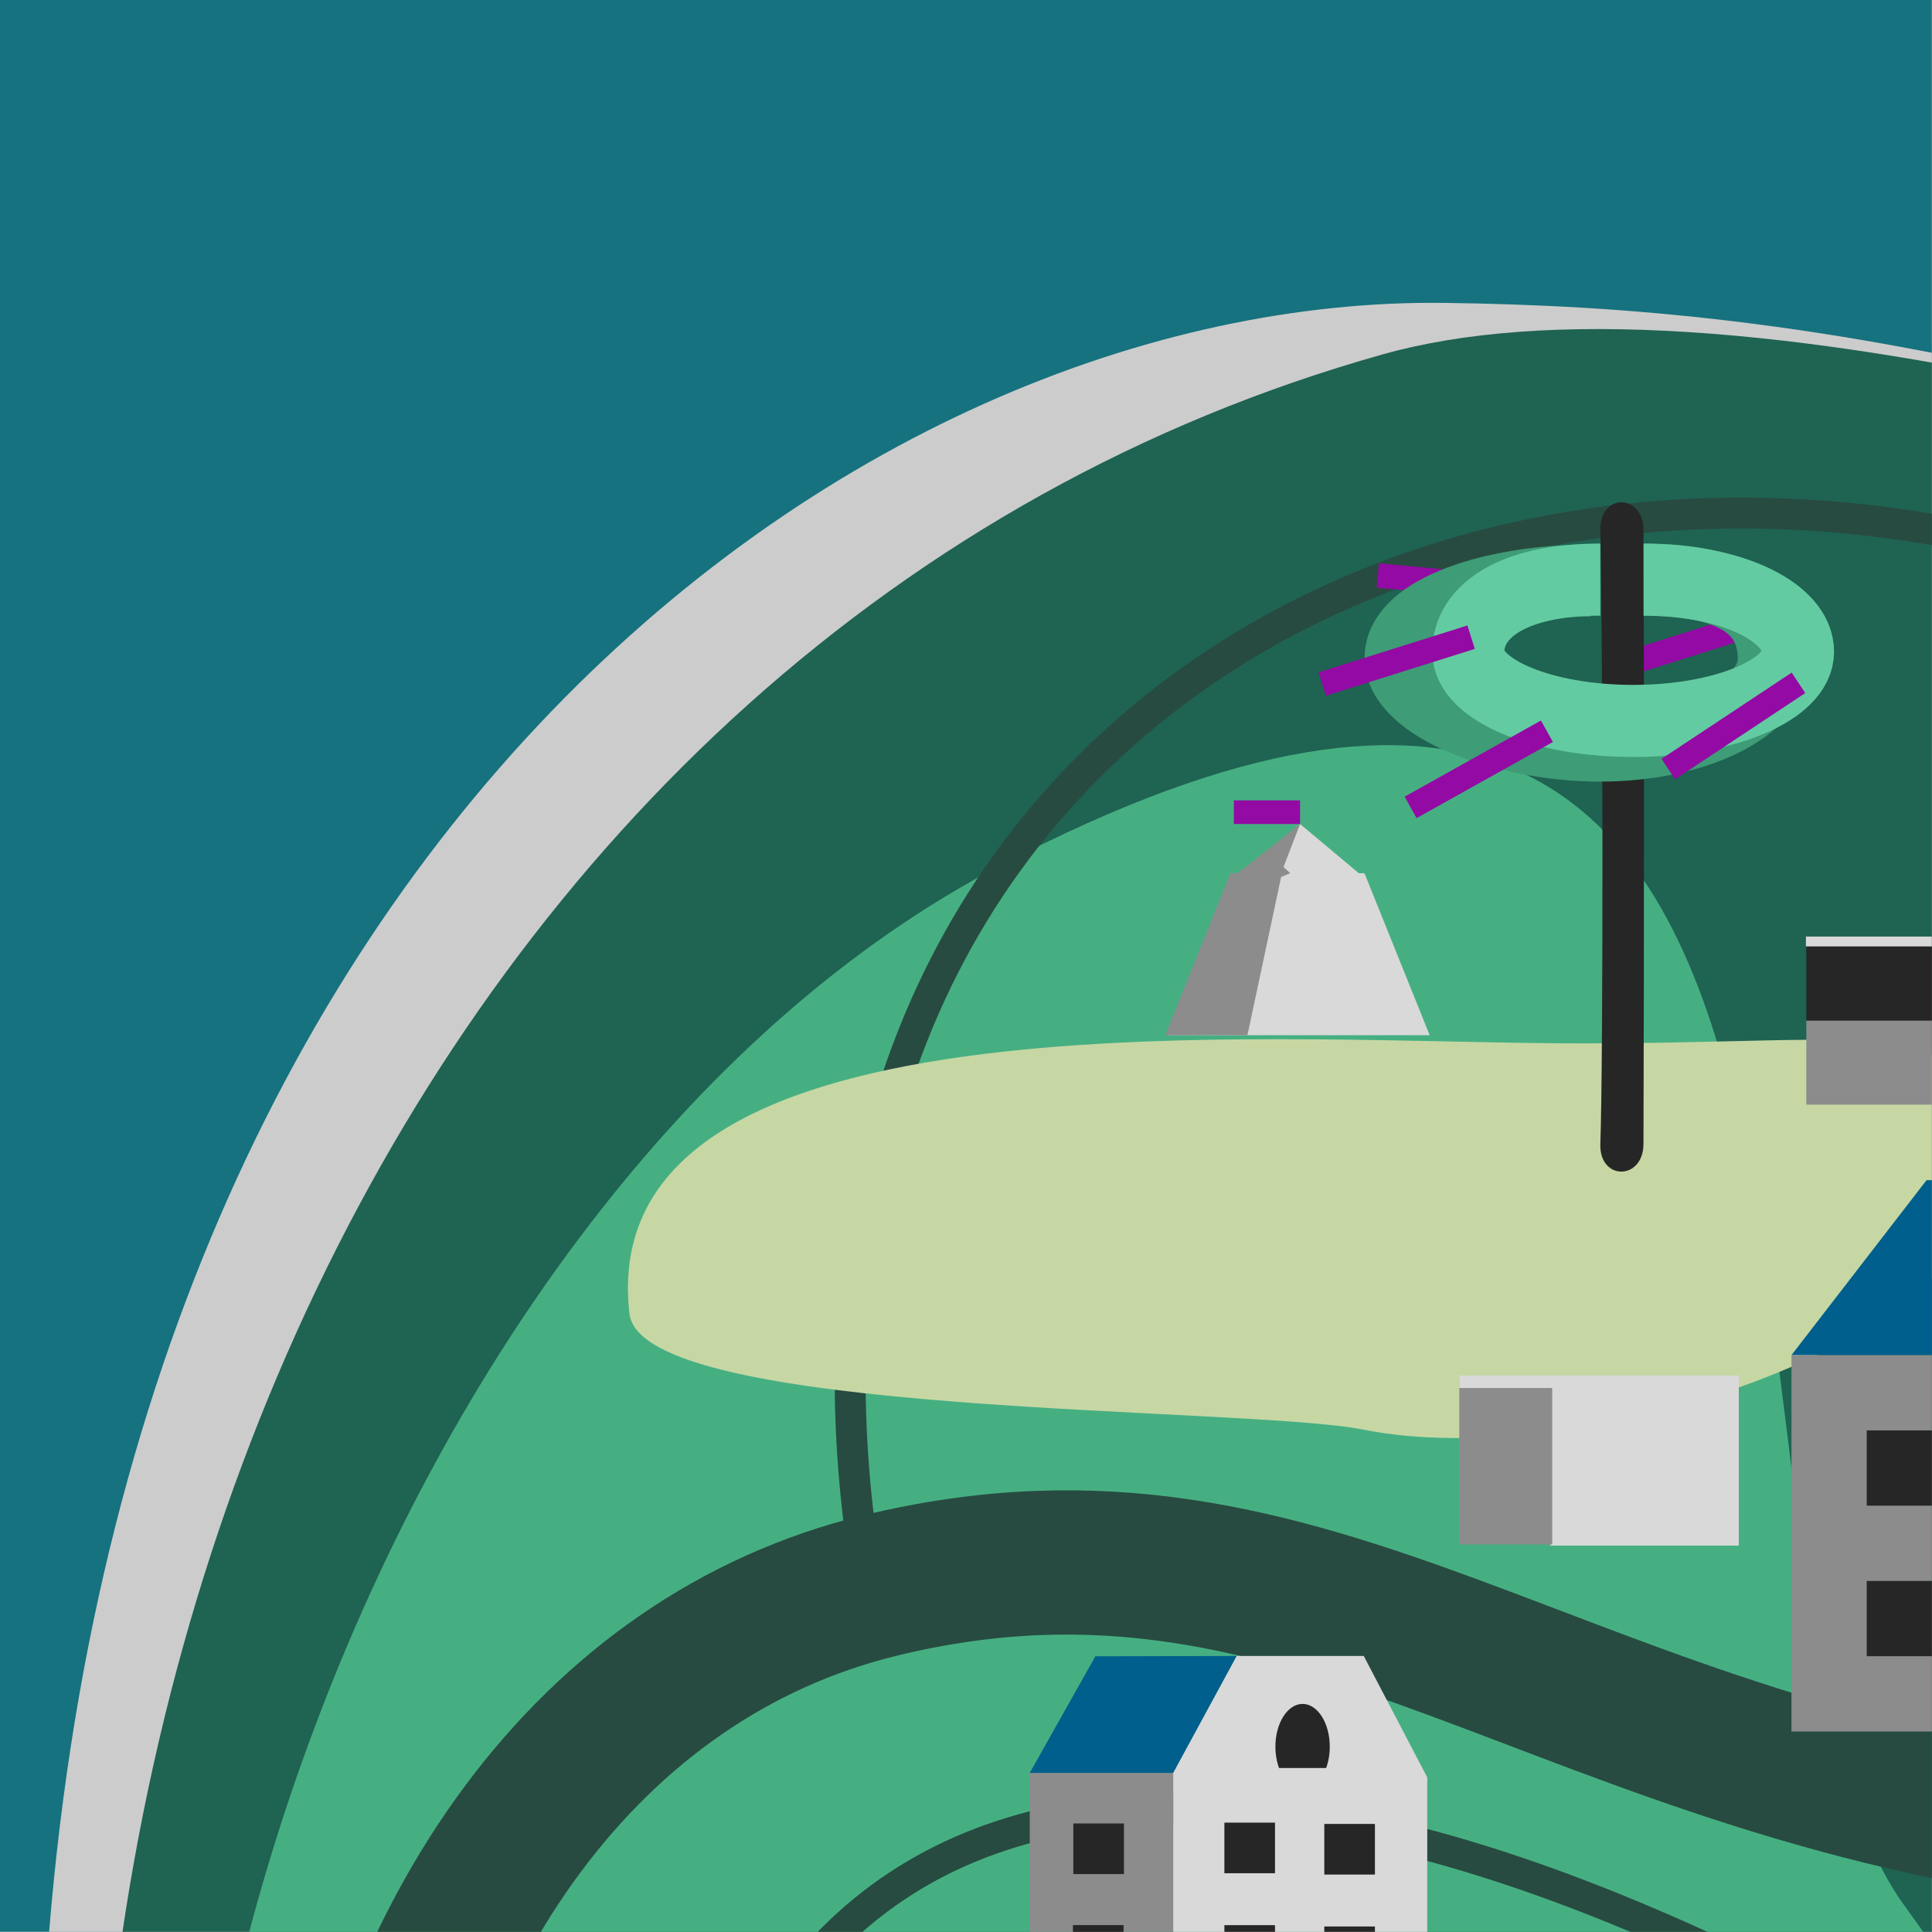
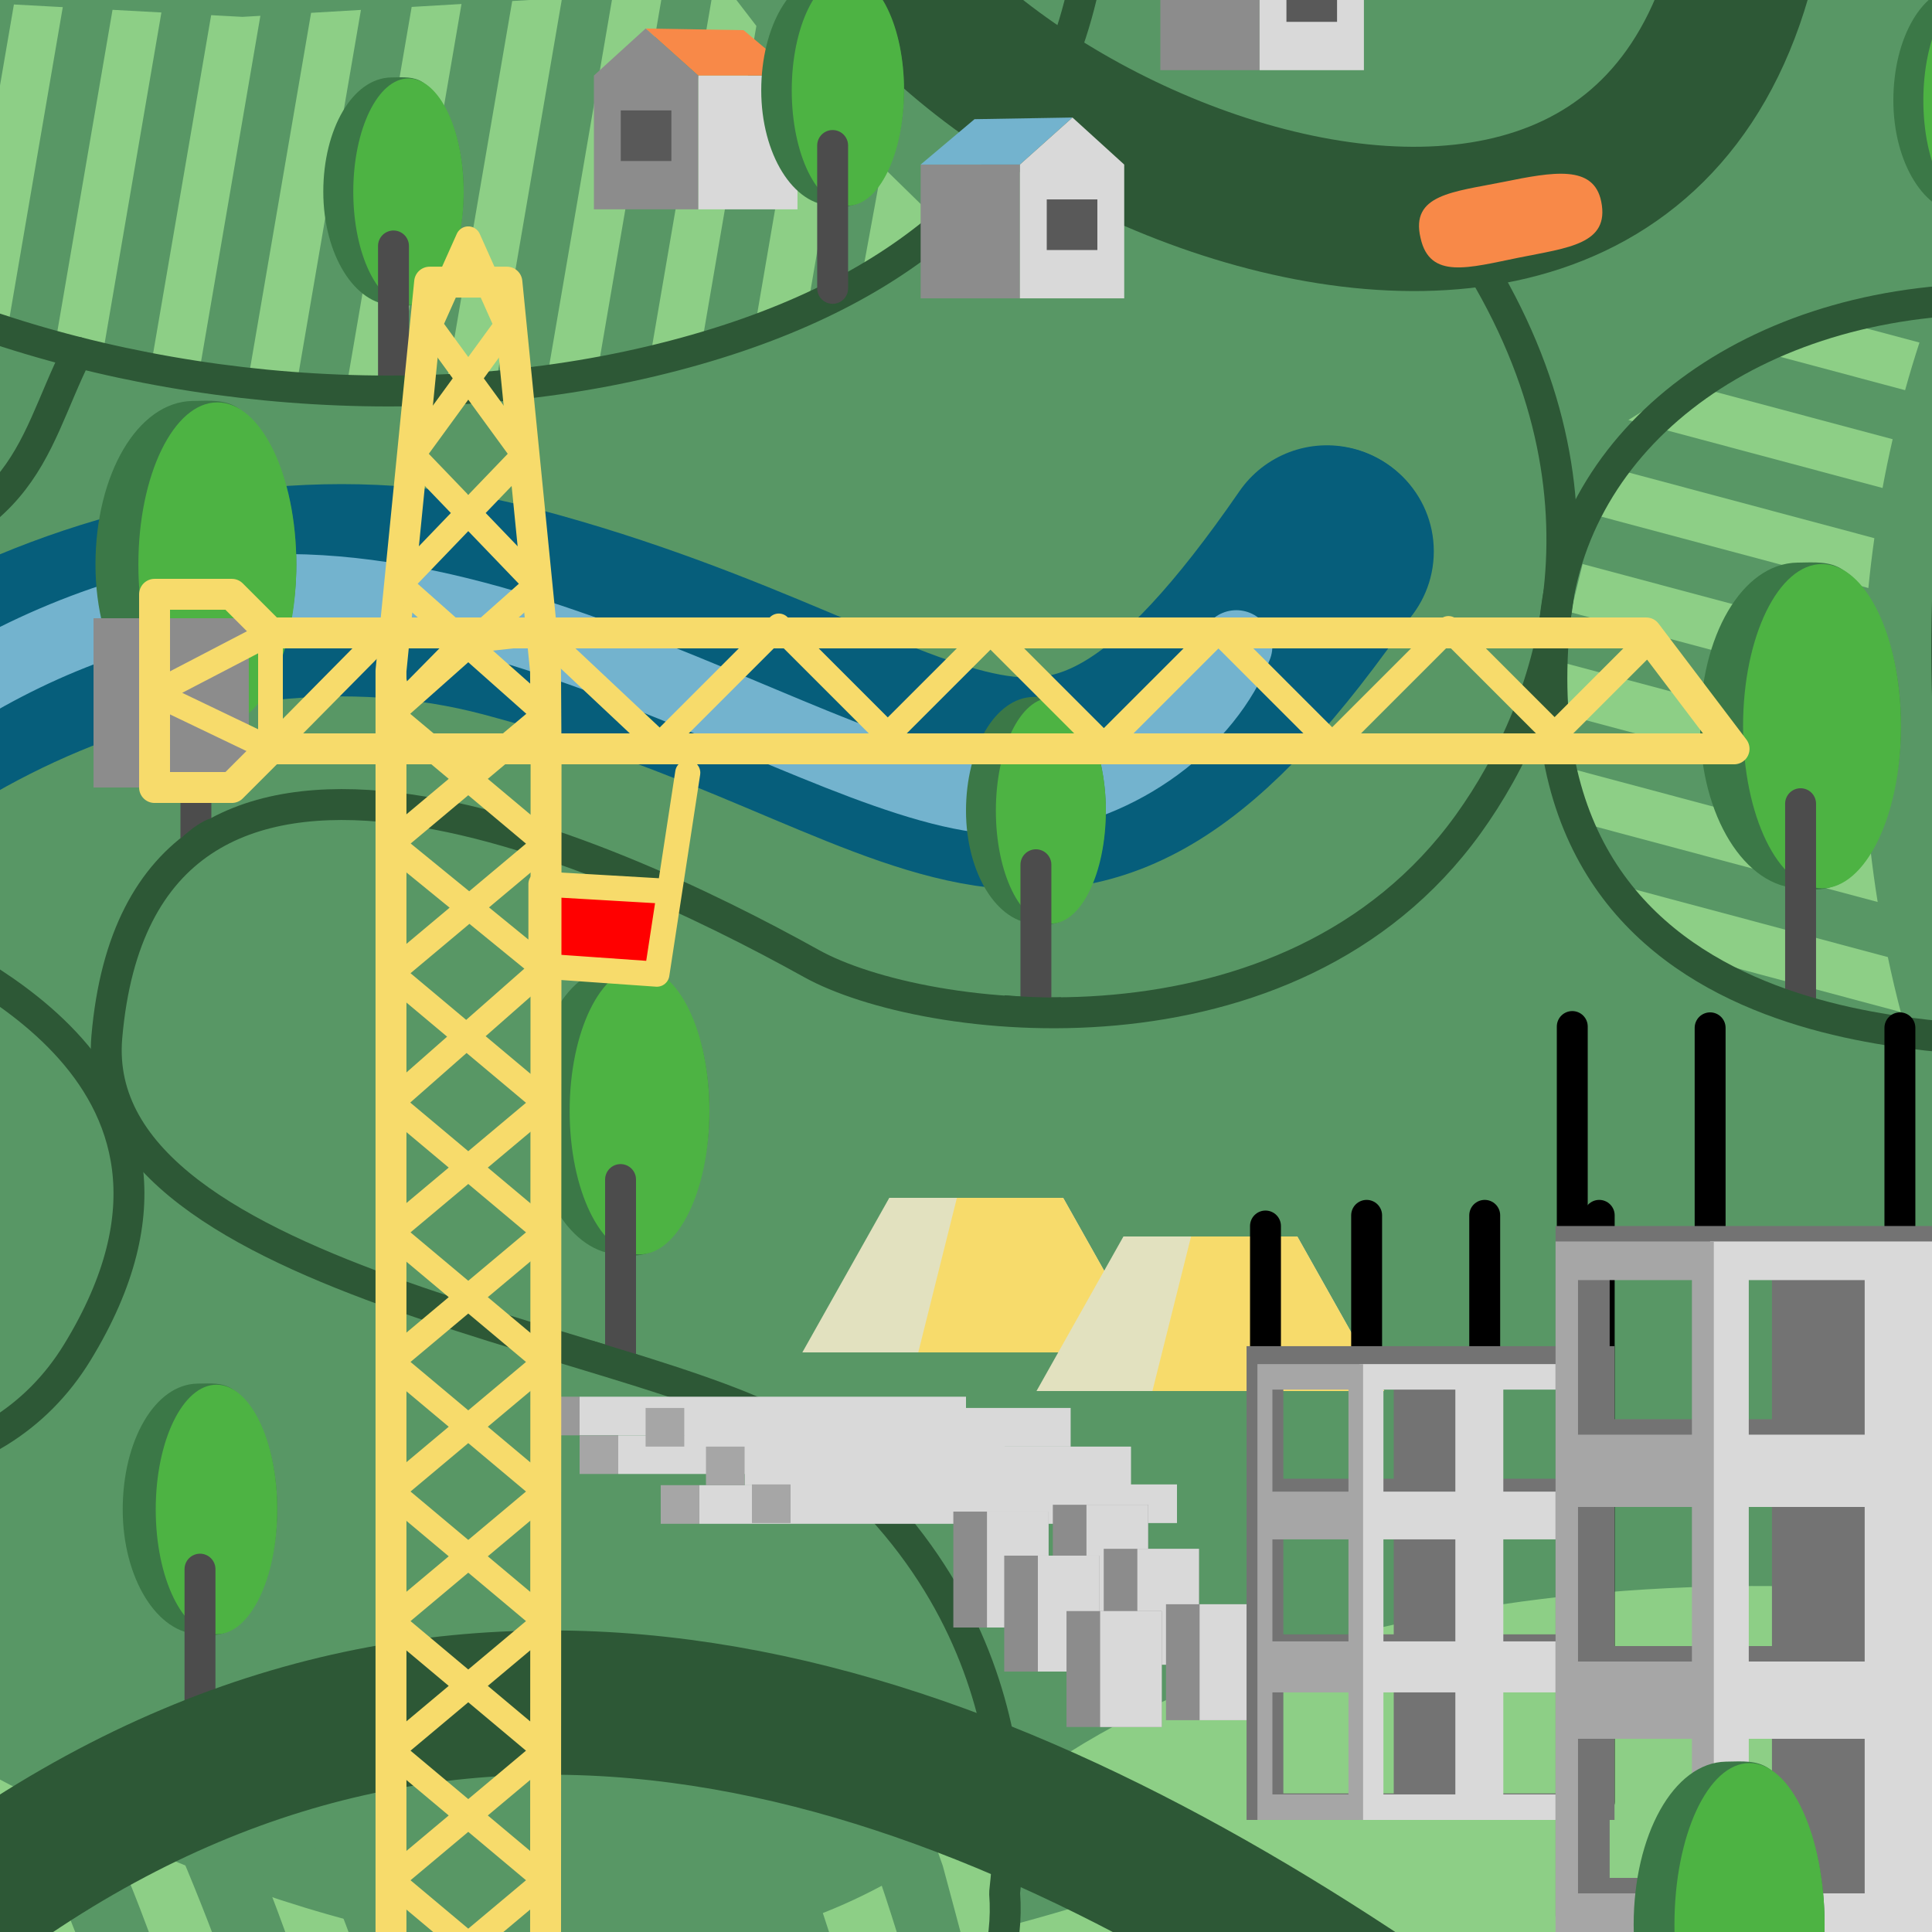
- <svg xmlns="http://www.w3.org/2000/svg" width="100%" height="100%" viewBox="0 0 250 250" version="1.1" xml:space="preserve" style="fill-rule:evenodd;clip-rule:evenodd;stroke-linejoin:round;stroke-miterlimit:1.5;">
-   <rect id="Artboard" x="0" y="0" width="249.983" height="249.978" style="fill:none;" />
-   <clipPath id="_clip1">
-     <rect x="0" y="0" width="249.983" height="249.978" />
-   </clipPath>
-   <g clip-path="url(#_clip1)">
-     <g id="background">
-       <rect x="0" y="0" width="1000" height="1000" style="fill:#16727e;" />
-     </g>
-     <path id="OSTROV" d="M153.69,607.991c-28.375,-53.948 -155.929,-97.021 -148.367,-339.529c4.955,-158.905 105.987,-230.291 181.634,-229.267c45.668,0.619 101.881,7.618 243.003,67.338c99.102,41.937 145.27,52.647 173.947,41.788c70.336,-26.635 78.963,-37.651 117.671,-57.459c35.806,-18.323 72.949,-47.016 100.379,-57.999c82.329,-32.963 224.327,2.481 138.043,160.092c-21.664,39.572 -2.911,119.719 -26.856,288.402c-26.985,190.104 -78.462,135.435 -88.144,180c-6.991,32.18 55.472,144.554 15,220c-52.923,98.656 -196.582,64.399 -243.043,61.506c-69.92,-4.353 -180.86,82.023 -280,50c-213.25,-68.879 -120.598,-265.721 -183.267,-384.872Z" style="fill:#ccc;" />
-     <path id="OSTROV1" d="M178.951,566.685c-48.024,-26.407 -127.757,-54.809 -158.951,-198.614c-30.788,-141.934 33.54,-286.996 158.951,-322.224c41.39,-11.626 127.388,7.489 260.407,62.119c93.411,38.363 136.929,48.16 163.959,38.226c66.296,-24.365 189.473,-97.538 256.767,-103.2c50.286,-4.23 127.727,20.318 95,118.61c-3.151,9.465 -14.638,41.602 -15,56.686c-1.979,82.557 -15.392,249.522 -27.497,314.189c-22.195,118.58 -117.574,69.601 -89.671,148.88c22.785,64.739 54.689,159.058 2.084,210c-83.151,80.524 -181.97,20.892 -207.216,19.367c-65.905,-3.982 -194.503,78.457 -288.037,49.425c-93.534,-29.032 -110.025,-177.146 -107.395,-226.223c2.631,-49.077 -4.685,-145.953 -43.401,-167.241Z" style="fill:#1f6352;" />
-     <path d="M246.27,246.357c-29.98,-41.95 7.899,-199.475 -116.813,-134.367c-77.933,40.687 -123.412,167.934 -99.457,249.367c68.945,234.369 191.807,143.626 195,250c5.38,179.218 2.022,301.109 120,329.559c50.361,12.144 145.249,4.752 181.615,-59.559c19.337,-34.196 99.184,-117.791 173.385,-40c22.48,23.568 59.424,27.035 85,5c66.971,-57.698 -32.426,-108.17 -35,-179.869c-2.734,-76.182 84.568,-62.412 105,-110.131c42.076,-98.265 -164.682,-132.728 -235,-71.869c-91.834,79.48 -288.586,-118.99 -373.73,-238.131Z" style="fill:#46af82;" />
-     <path d="M90.283,365c-19.159,-109.728 26.393,-155.295 118.205,-118.205c67.163,27.132 91.402,66.592 94.889,73.205c16.668,31.601 60.338,37.647 70.205,21.706" style="fill:none;stroke:#274b41;stroke-width:4px;" />
-     <path d="M112.435,205.533c-19.159,-109.728 78.671,-164.704 170.484,-127.614c37.108,14.991 123.453,24.583 178.258,62.392c45.453,31.356 92.262,31.62 93.823,34.579" style="fill:none;stroke:#274b41;stroke-width:4px;" />
-     <g id="cesty-velke">
-       <path d="M403.011,212.619c-6,8.999 -21.222,35.867 -127.605,24.934c-73.676,-7.572 -104.488,-46.336 -161.633,-32.36c-74.666,18.26 -101.994,141.37 -18.773,251.164c30.287,39.958 144.553,117.69 201.24,120" style="fill:none;stroke:#274b41;stroke-width:18.67px;stroke-linecap:round;" />
-     </g>
-     <g id="namesti">
-       <path id="namesti1" d="M256.452,152.46c0.311,-23.052 -10.996,-17.13 -55,-17.46c-40.099,-0.301 -124.804,-6.732 -120,35c1.55,13.462 79.727,11.924 95,15c27.428,5.524 79.707,-10.827 80,-32.54Z" style="fill:#c6d7a4;" />
+ <svg xmlns="http://www.w3.org/2000/svg" width="250px" height="250px" version="1.1" xml:space="preserve" style="fill-rule:evenodd;clip-rule:evenodd;stroke-linecap:round;stroke-linejoin:round;stroke-miterlimit:1.5;">
+   <rect id="Artboard" x="-500" y="-250" width="999.991" height="1000" style="fill:none;" />
+   <g id="background">
+     </g>
+   <path id="OSTROV" d="M-346.31,357.991C-374.685,304.043 -502.239,260.97 -494.677,18.462C-489.722,-140.443 -388.69,-211.829 -313.043,-210.805C-267.375,-210.186 -211.162,-203.187 -70.04,-143.467C29.062,-101.53 75.23,-90.82 103.907,-101.679C174.243,-128.314 182.87,-139.33 221.578,-159.138C257.384,-177.461 294.527,-206.154 321.957,-217.137C404.286,-250.1 546.284,-214.656 460,-57.045C438.336,-17.473 457.089,62.674 433.144,231.357C406.159,421.461 354.682,366.792 345,411.357C338.009,443.537 400.472,555.911 360,631.357C307.077,730.013 163.418,695.756 116.957,692.863C47.037,688.51 -63.903,774.886 -163.043,742.863C-376.293,673.984 -283.641,477.142 -346.31,357.991Z" style="fill:#e2e1bf;" />
+   <path id="OSTROV1" d="M-321.049,316.685C-369.073,290.278 -448.806,261.876 -480,118.071C-510.788,-23.863 -446.46,-168.925 -321.049,-204.153C-279.659,-215.779 -193.661,-196.664 -60.642,-142.034C32.769,-103.671 76.287,-93.874 103.317,-103.808C169.613,-128.173 292.79,-201.346 360.084,-207.008C410.37,-211.238 487.811,-186.69 455.084,-88.398C451.933,-78.933 440.446,-46.796 440.084,-31.712C438.105,50.845 424.692,217.81 412.587,282.477C390.392,401.057 295.013,352.078 322.916,431.357C345.701,496.096 377.605,590.415 325,641.357C241.849,721.881 143.03,662.249 117.784,660.724C51.879,656.742 -76.719,739.181 -170.253,710.149C-263.787,681.117 -280.278,533.003 -277.648,483.926C-275.017,434.849 -282.333,337.973 -321.049,316.685Z" style="fill:#589765;" />
+   <path d="M-246.095,-3.472C-276.075,-45.422 -238.196,-202.947 -362.908,-137.839C-440.841,-97.152 -492.123,37.801 -468.168,119.234C-399.223,353.603 -270.558,255.153 -267.365,361.528C-261.985,540.746 -265.343,662.637 -147.365,691.087C-97.004,703.231 -5.758,692.058 30.608,627.748C49.945,593.552 128.434,521.669 202.635,599.46C225.115,623.028 261.478,632.035 287.055,610C315.287,585.677 309.653,545.206 294.345,525C271.902,495.375 248.234,460.258 257.635,416.659C278.818,318.426 337.367,354.15 358.066,308.83C402.476,211.597 197.953,173.8 127.635,234.659C35.801,314.139 -160.951,115.669 -246.095,-3.472Z" style="fill:#8dcf86;" />
+   <g id="pole">
+     <path d="M51.227,50L44.843,50L53.269,0.896L59.717,0.517L51.227,50ZM64.108,50L57.724,50L66.281,0.131L72.73,-0.248L64.108,50ZM38.409,49.634L32.087,49.271L40.256,1.661L46.705,1.282L38.409,49.634ZM77.299,48.192L70.714,49.362L79.293,-0.634L85.742,-1.013L77.299,48.192ZM31.368,2.183L33.693,2.047L25.682,48.731L19.509,47.508L27.323,1.964L31.368,2.183ZM97.873,3.357L90.652,45.439L89.473,46.028L84.001,47.001L92.305,-1.399L94.206,-1.414L97.873,3.357ZM7.07,44.93L14.561,1.272L20.886,1.615L13.225,46.263L8.047,45.237L7.07,44.93ZM8.124,0.923L0.905,42.996L-5.153,41.095L1.799,0.581L8.124,0.923ZM103.256,9.848L106.318,12.368L108.573,16.065L104.723,38.507L98.095,41.776L97.758,41.893L103.256,9.848ZM-4.639,0.232L-11.291,39.003L-17.282,36.715L-10.963,-0.111L-4.639,0.232ZM111.134,37.872L114.137,21.509L119.603,26.857L118.521,32.025L111.134,37.872ZM-17.401,-0.46L-23.288,33.849L-29.045,30.199L-23.726,-0.803L-17.401,-0.46ZM-40.161,19.91L-36.488,-1.495L-30.163,-1.152L-34.905,26.484L-40.161,19.91ZM-48.935,-3.924L-42.74,-2.925L-45.51,13.218L-50,2.183L-49.297,-1.911L-48.935,-3.924Z" style="fill:#8dcf86;" />
+     <path d="M244.286,123.847C244.789,126.245 245.347,128.613 245.959,130.953L218.227,123.542L210.702,116.932L209.461,114.54L244.286,123.847ZM242.021,109.807C242.287,112.134 242.603,114.439 242.969,116.718L205.376,106.672L203.525,99.519L242.021,109.807ZM241.059,96.114C241.12,98.376 241.229,100.622 241.384,102.859L201.642,92.238L202.364,85.773L241.059,96.114ZM241.254,82.73C241.13,84.914 241.052,87.113 241.018,89.326L203.259,79.235L204.791,72.985L241.254,82.73ZM242.541,69.639C242.24,71.769 241.982,73.92 241.768,76.091L206.349,66.625L207.634,61.384L207.984,60.403L242.541,69.639ZM244.91,56.836C244.431,58.915 243.994,61.018 243.6,63.145L210.705,54.354L218.227,49.705L244.91,56.836ZM248.378,44.327C247.717,46.353 247.097,48.407 246.519,50.489L226.516,45.143L231.078,42.633L237.281,41.362L248.378,44.327Z" style="fill:#8dcf86;" />
+     <path d="M57.483,292.924L65.209,293.63C64.924,291.907 64.713,290.6 64.652,290.16C63.527,282.004 59.104,256.537 44.774,226.161L37.229,230.927C50.389,259.86 55.921,284.986 56.986,290.202C57.015,290.346 57.205,291.388 57.483,292.924ZM74.693,292.314L81.809,290.46C81.768,290.069 81.673,289.225 81.5,287.972C80.394,279.957 76.104,255.229 62.362,225.555L52.759,225.886C66.869,256.006 72.734,282.627 73.834,288.013C73.947,288.57 74.529,291.487 74.693,292.314ZM39.914,291.319L47.76,292.036C46.655,284.181 42.723,261.98 30.909,234.919L23.29,239.731C33.689,264.207 38.546,284.896 39.914,291.319ZM20.943,284.563L30.009,288.627C28.311,279.195 24.557,262.812 16.685,243.348L8.81,247.66C14.821,262.671 18.694,275.849 20.943,284.563ZM91.124,288.035L95,287.025L98.249,285.085C97.028,276.607 92.777,253.334 80.118,225.35L78.458,225L70.343,225.28C83.921,254.743 89.601,280.533 90.681,285.825C90.742,286.12 90.933,287.077 91.124,288.035ZM-1.175,272.148L5.503,277.642L10.906,280.064C9.058,272.288 6.301,262.578 2.231,251.69L-5.888,257.642C-4.454,262.033 -2.799,267.117 -1.175,272.148ZM106.741,280.015L113.888,275.748C111.943,265.586 107.876,248.936 99.721,229.486L89.06,227.237C99.402,250.659 104.721,271.18 106.741,280.015ZM121.075,267.734L126.954,260.162L126.959,260.152C124.464,250.543 121.998,241.442 121.998,241.442L121.295,239.454L116.202,233.823L109.642,232.038C114.217,242.946 118.343,257.231 121.075,267.734Z" style="fill:#589765;" />
+     <path d="M209.108,307.197C197.081,315.685 177.241,328.535 161.77,332.897C158.921,333.7 156.148,334.441 153.449,335.124L162.144,335.392L176.615,333.039L190,328.014L200,321.274L208.565,310L209.108,307.197ZM211.217,296.319L210.253,290.313C199.452,298.225 175.844,314.502 158.03,319.525C142.638,323.865 129.463,326.389 118.404,327.752L120,328.579L136.97,333.103C144.416,331.675 152.49,329.732 161.155,327.131C177.526,322.217 198.898,308.075 210.541,299.804L211.217,296.319ZM199.981,281.608C187.845,290.066 169.072,301.985 154.289,306.153C129.946,313.017 111.149,315.339 97.499,315.71L100.184,318.307L109.064,322.911C122.069,322.031 138.304,319.495 157.414,313.759C173.822,308.834 195.252,294.64 206.88,286.376L199.981,281.608ZM188.349,273.57C176.84,281.103 162.41,289.436 150.549,292.781C119.301,301.592 97.193,302.919 83.372,302.241L88.125,306.642L91.495,309.902C106.008,310.158 127.049,308.379 153.674,300.387C166.884,296.422 183.35,286.448 195.335,278.398L188.349,273.57ZM176.448,265.345C166.73,271.231 155.998,276.818 146.808,279.409C121.293,286.603 101.871,288.808 88.079,289.006L82.631,290.743L81.555,296.285C95.961,297.186 119.237,296.229 149.934,287.015C160.382,283.879 172.866,276.984 183.556,270.258L176.448,265.345ZM168.714,260L163.91,257.034C156.794,260.894 149.548,264.21 143.068,266.037C133.888,268.626 125.496,270.568 117.872,272.003L114.636,275L106.741,280.015L101.964,282.468C114.226,281.358 129.053,278.788 146.193,273.643C154.019,271.294 162.988,266.836 171.49,261.919L168.714,260ZM150.247,248.599C146.479,250.284 142.794,251.688 139.328,252.665C135.613,253.713 132.027,254.654 128.568,255.5L124.849,264.879C130.41,263.642 136.281,262.123 142.453,260.271C147.444,258.773 152.899,256.417 158.4,253.633L150.247,248.599ZM131.516,240.413L130.587,240.661L130.332,240.728L129.619,249.45C132.574,248.68 135.605,247.832 138.712,246.899C140.458,246.375 142.261,245.746 144.102,245.03L131.516,240.413Z" style="fill:#589765;" />
+   </g>
+   <g id="kere">
+     <g id="ker">
+         </g>
+     <g id="ker1">
+         </g>
+     <g id="ker2">
+         </g>
+     <g id="ker3">
+         </g>
+     <g id="ker4">
+         </g>
+     <g id="ker5">
+         </g>
+     <g id="ker6">
+         </g>
+     <g id="ker7">
+         </g>
+     <g id="ker8">
+         </g>
+     <g id="ker9">
+         </g>
+     <g id="ker10">
+         </g>
+     <g id="ker11">
+         </g>
+     <g id="ker12">
+         </g>
+     <g id="ker13">
+         </g>
+     <g id="ker14">
+         </g>
+     <g id="ker15">
+         </g>
+     <g id="ker16">
+         </g>
+     <g id="ker17">
+         </g>
+     <g id="ker18">
+         </g>
+   </g>
+   <g>
+     <g>
      <g>
-         <rect x="200.605" y="178.244" width="24.395" height="21.756" style="fill:#d9d9d9;" />
-         <rect x="188.828" y="178.287" width="12.025" height="21.567" style="fill:#8c8c8c;" />
-         <rect x="188.828" y="177.995" width="36.172" height="1.608" style="fill:#d9d9d9;" />
-       </g>
-       <g id="satn">
-         <path d="M175.828,112.991l0.733,-0l8.439,20.965l-33.754,-0l8.438,-20.965l0.947,-0l7.598,-6.366l7.599,6.366Z" style="fill:#d9d9d9;" />
-         <path d="M166.082,112.2l0.878,0.791l-1.182,0.482l-4.36,20.483l-10.644,-0l8.439,-20.965l0.947,-0l8.069,-6.366l-2.147,5.575Z" style="fill:#8c8c8c;" />
-         <rect x="159.655" y="103.568" width="8.575" height="3.057" style="fill:#940aa4;" />
-       </g>
-       <g id="stanek">
-         <rect x="233.733" y="132.022" width="24.146" height="10.921" style="fill:#8c8c8c;" />
-         <rect x="233.733" y="121.187" width="24.146" height="10.878" style="fill:#262626;" />
-         <rect x="233.685" y="121.187" width="36.267" height="1.281" style="fill:#d9d9d9;" />
-       </g>
-       <g id="majka">
-         <path d="M230.498,77.935l-19.271,6.069l0.954,3.031l19.271,-6.069l-0.954,-3.031Z" style="fill:#940aa4;" />
-         <path d="M212.665,68.586c-0.025,-4.764 -5.685,-4.799 -5.581,0c0.337,15.41 0.392,68.459 0,79.431c-0.17,4.787 5.564,4.779 5.581,0c0.09,-24.577 0.078,-64.537 -0,-79.431Z" style="fill:#262626;" />
-         <path d="M198.554,74.772l-20.115,-1.885l-0.297,3.164l20.116,1.884l0.296,-3.163Z" style="fill:#940aa4;" />
-         <path d="M212.728,75c12.424,0 16.808,4.156 16.808,10.315c-0,6.16 -10.087,11.16 -22.51,11.16c-12.424,0 -25.788,-5.172 -25.788,-11.331c-0,-6.159 12.179,-10.022 24.602,-10.022" style="fill:none;stroke:#3e9c76;stroke-width:9.33px;" />
-         <path d="M212.676,75.01c11.773,0 19.988,4.372 19.988,9.318c-0,4.946 -9.559,8.962 -21.332,8.962c-11.774,-0 -21.332,-4.016 -21.332,-8.962c-0,-4.946 5.307,-9.328 17.081,-9.328" style="fill:none;stroke:#63cba1;stroke-width:9.33px;" />
-         <path d="M189.882,80.935l-19.27,6.069l0.954,3.031l19.271,-6.069l-0.955,-3.031Z" style="fill:#940aa4;" />
-         <path d="M231.842,87.035l-16.842,11.159l1.755,2.649l16.842,-11.16l-1.755,-2.648Z" style="fill:#940aa4;" />
-         <path d="M199.395,93.237l-17.639,9.851l1.549,2.774l17.64,-9.85l-1.55,-2.775Z" style="fill:#940aa4;" />
-       </g>
-     </g>
-     <g id="lanoka">
-       <g id="dum-lanoka">
-         <path d="M231.815,175.352l29.222,0l19.481,-22.64l-31.225,-0l-17.478,22.64Z" style="fill:#005f8c;" />
-         <rect x="231.815" y="175.352" width="29.222" height="48.704" style="fill:#8c8c8c;" />
-         <rect x="241.555" y="204.575" width="9.741" height="9.741" style="fill:#262626;" />
-         <rect x="241.555" y="185.093" width="9.741" height="9.741" style="fill:#262626;" />
-       </g>
-       <g id="D8">
-             </g>
-     </g>
-     <g id="satelit">
-         </g>
-     <g id="domky">
-       <g id="D1">
-         <rect x="133.25" y="229.416" width="18.568" height="32.453" style="fill:#8c8c8c;" />
-         <path d="M133.25,229.416l18.568,-0l8.217,-15.135l-18.298,0.044l-8.487,15.091Z" style="fill:#005f8c;" />
-         <path d="M176.469,214.281l8.217,15.719l-0,31.869l-32.868,-0l-0,-32.453l8.217,-15.135l16.434,0Z" style="fill:#d9d9d9;" />
-         <rect x="138.838" y="249.106" width="6.55" height="12.763" style="fill:#262626;" />
-         <rect x="171.365" y="236.016" width="6.55" height="6.55" style="fill:#262626;" />
-         <rect x="171.365" y="249.285" width="6.55" height="6.55" style="fill:#262626;" />
-         <rect x="158.435" y="235.846" width="6.55" height="6.55" style="fill:#262626;" />
-         <path d="M171.601,228.783c0.309,-0.841 0.471,-1.794 0.471,-2.765c0,-3.053 -1.576,-5.532 -3.518,-5.532c-1.941,0 -3.517,2.479 -3.517,5.532c-0,0.971 0.162,1.924 0.471,2.765l6.093,0Z" style="fill:#262626;" />
-         <rect x="158.435" y="249.116" width="6.55" height="6.55" style="fill:#262626;" />
-         <rect x="138.888" y="235.956" width="6.55" height="6.55" style="fill:#262626;" />
-       </g>
-       <g id="D7">
-             </g>
-       <g id="D71">
-             </g>
-       <g id="D72">
-             </g>
-       <g id="D73">
-             </g>
-       <g id="D74">
-             </g>
-       <g id="D75">
-             </g>
-       <g id="D2">
-             </g>
-       <g id="D21">
-             </g>
-       <g id="D10">
-             </g>
-       <g id="D101">
-             </g>
-       <g id="D102">
-             </g>
-       <g id="D01">
-             </g>
-     </g>
-     <g id="staba">
-         </g>
-     <g id="D22">
-         </g>
-     <g id="D5">
-         </g>
-     <g id="TOVANA">
-         </g>
-     <g id="panelaky">
-         </g>
-     <g id="letiste">
-         </g>
-     <g id="letadlo">
-         </g>
-     <g id="letadlo1">
-         </g>
-     <g id="tunel-s-vlakem">
-         </g>
-     <g id="hrad">
-         </g>
-     <g id="auta">
-         </g>
-   </g>
-   <g id="fial">
+         <path d="M50.625,10.021C52.222,9.995 53.535,9.884 54.691,10.639C58.105,12.867 60,18.768 60,24.814C60,31.229 57.586,38.39 53.457,39.427C52.137,39.759 51.957,39.478 50.917,39.478C45.904,39.478 41.834,32.907 41.834,24.814C41.834,16.721 45.613,10.1 50.625,10.021Z" style="fill:#3b7847;" />
+         <ellipse cx="52.857" cy="24.814" rx="7.143" ry="14.664" style="fill:#4db343;" />
+         <g id="strom">
+           <path d="M50.917,31.827L50.917,50" style="fill:none;stroke:#4c4c4c;stroke-width:4px;" />
+         </g>
+       </g>
+       <g id="strom1">
+             </g>
+       <g id="strom2">
+             </g>
+       <g id="strom3">
+             </g>
+       <g id="strom4">
+             </g>
+       <g id="strom5">
+             </g>
+       <g id="strom6">
+             </g>
+       <g id="strom7">
+         <g>
+           <path d="M232.577,72.802C234.862,72.766 236.741,72.607 238.395,73.687C243.279,76.875 245.99,85.317 245.99,93.967C245.99,103.144 242.536,113.39 236.629,114.873C234.741,115.348 234.483,114.947 232.995,114.947C225.823,114.947 220,105.546 220,93.967C220,82.388 225.407,72.916 232.577,72.802Z" style="fill:#3b7847;" />
+           <ellipse cx="235.771" cy="93.967" rx="10.219" ry="20.98" style="fill:#4db343;" />
+         </g>
+         <path d="M232.995,104L232.995,130" style="fill:none;stroke:#4c4c4c;stroke-width:4px;" />
+       </g>
+       <g id="strom8">
+         <g>
+           <path d="M253.791,-1.804C255.388,-1.83 256.701,-1.941 257.857,-1.186C261.271,1.043 263.166,6.943 263.166,12.989C263.166,19.404 260.752,26.565 256.623,27.602C255.303,27.934 255.123,27.653 254.083,27.653C249.07,27.653 245,21.083 245,12.989C245,4.896 248.779,-1.725 253.791,-1.804Z" style="fill:#3b7847;" />
+           <ellipse cx="256.023" cy="12.989" rx="7.143" ry="14.664" style="fill:#4db343;" />
+         </g>
+       </g>
+       <g id="strom9">
+             </g>
+       <g id="strom10">
+             </g>
+       <g id="strom11">
+             </g>
+       <g id="strom12">
+             </g>
+       <g id="strom13">
+             </g>
+       <g id="strom14">
+         <g>
+           <path d="M25.557,179.039C27.315,179.011 28.761,178.889 30.034,179.72C33.792,182.173 35.879,188.669 35.879,195.326C35.879,202.388 33.221,210.273 28.675,211.414C27.222,211.779 27.023,211.471 25.879,211.471C20.359,211.471 15.879,204.236 15.879,195.326C15.879,186.416 20.039,179.126 25.557,179.039Z" style="fill:#3b7847;" />
+           <ellipse cx="28.015" cy="195.326" rx="7.864" ry="16.145" style="fill:#4db343;" />
+         </g>
+         <path d="M25.879,203.047L25.879,223.055" style="fill:none;stroke:#4c4c4c;stroke-width:4px;" />
+       </g>
+       <g id="strom15">
+             </g>
+     </g>
+   </g>
+   <g id="male-cesty">
+     <path d="M-387.565,-44.467C-406.724,-154.195 -308.894,-209.171 -217.081,-172.081C-179.973,-157.09 -93.628,-147.498 -38.823,-109.689C6.63,-78.333 53.439,-78.069 55,-75.11" style="fill:none;stroke:#2d5836;stroke-width:4px;stroke-linecap:butt;" />
+     <path d="M-11.249,121.01C-10.048,123.366 32.839,137.682 10,175C-0.532,192.209 -24.053,195.971 -52.407,181.091" style="fill:none;stroke:#2d5836;stroke-width:4px;" />
+     <g id="les">
+         </g>
+     <path d="M260.236,135C258.112,133.424 195.04,138.303 201.241,80C203.831,55.647 227.986,37.992 260,38.708" style="fill:none;stroke:#2d5836;stroke-width:4px;" />
+     <path d="M226.464,-5.598C227.541,-6.459 228.312,-37.304 263.165,-28.382C277.723,-24.655 286.964,-11.235 284.644,4.096" style="fill:none;stroke:#2d5836;stroke-width:4px;" />
+     <path d="M10,45.585C3.562,58.473 3.921,69.615 -25,75C-53.873,80.376 -112.229,59.88 -90,-30.972" style="fill:none;stroke:#2d5836;stroke-width:4px;" />
+     <path d="M143.392,-16.857C139.08,-13.55 148.177,31.557 84.288,46.749C20.504,61.916 -62.893,30.966 -61.724,-24.009" style="fill:none;stroke:#2d5836;stroke-width:4px;" />
+     <path d="M190,31.877C210.48,63.415 201.148,91.147 190,106.629C166.902,138.708 119.455,132.719 105,124.681C78.403,109.891 18.287,82.572 13.824,134.186C11.006,166.772 87.815,173.471 105,186.822C136.066,210.958 129.917,243.9 130,245C133.976,297.767 -19.245,343.416 -54.521,180" style="fill:none;stroke:#2d5836;stroke-width:4px;" />
+     <path d="M266.883,243.191C268.727,246.53 328.395,220.387 346.356,270C355.294,294.686 332.013,322.319 315,330C304.216,334.869 240.971,365.417 247.194,240" style="fill:none;stroke:#2d5836;stroke-width:4px;" />
+     <path d="M205.645,278.102C237.57,335.945 123.803,362.417 77.62,292.135" style="fill:none;stroke:#2d5836;stroke-width:4px;" />
+   </g>
+   <g id="hory">
+     </g>
+   <g id="ker19">
+     </g>
+   <g id="ker20">
+     </g>
+   <g id="ker21">
+     </g>
+   <g id="strom16">
+     </g>
+   <g id="strom17">
+     </g>
+   <path d="M171.694,71.357C135.296,124.136 123.8,94.475 66.051,79.167C24.391,68.123 -23.37,91.206 -43.788,125.282C-63.471,158.13 -82.852,193.437 -102.853,229.042C-118.328,256.59 -125.775,289.132 -145.338,310.897C-157.163,324.054 -178.225,338.992 -191.968,346.637C-208.126,355.626 -214.09,379.32 -224.09,390.446C-228.135,394.947 -236.103,397.416 -238.597,401.975C-243.637,411.188 -241.707,426.187 -245.851,435.409C-252.914,451.125 -262.806,480.004 -277.974,488.442C-283.59,491.566 -290.109,490.005 -295.589,493.053C-299.539,495.251 -320.725,507.594 -324.605,507.594" style="fill:none;stroke:#065e7b;stroke-width:27.47px;" />
+   <ellipse cx="171.798" cy="71.345" rx="13.736" ry="13.655" style="fill:#065e7b;" />
+   <path d="M159.98,83.624C156.283,93.149 145.302,101.936 132.258,103.233C110.518,105.396 63.303,67.919 21.65,78.121C-8.362,85.472 -29.877,106.391 -44.159,129.064C-64.533,161.409 -81.241,196.735 -101.227,232.386C-116.692,259.971 -127.619,293.251 -147.132,315.044C-158.927,328.218 -182.145,343.552 -195.832,351.207C-211.926,360.208 -213.638,381.395 -223.613,392.536C-227.648,397.042 -234.983,398.303 -237.476,402.869C-242.512,412.093 -242.342,429.841 -246.488,439.076C-253.555,454.812 -264.111,482.244 -279.217,490.693C-284.811,493.821 -292.219,492.806 -297.677,495.859C-301.611,498.059 -321.896,508.768 -330,511.357" style="fill:none;stroke:#73b3ce;stroke-width:9.33px;" />
+   <g id="ker22">
+     </g>
+   <g id="cesty-velke">
+     <path d="M-40,407.586C-48.648,404.653 -79.983,396.357 -79.983,396.357C-79.983,396.357 -75.565,383.815 -77.976,371.357C-80.787,356.833 -90.46,342.034 -89.983,341.357C-82.086,330.163 -51.319,294.992 -45,286.948C77.268,131.295 212.404,290.308 280.017,341.357C307.806,362.338 370.358,351.557 380,300C397.845,204.575 269.733,212.44 260.017,101.357C251.808,7.505 309.765,-36.785 370.017,-48.643C496.517,-73.538 450.386,-209.931 342.374,-186.691C286.476,-174.664 239.552,-106.123 227.192,-13.386C216.476,67.022 105.294,12.56 107.815,-22.312" style="fill:none;stroke:#2d5836;stroke-width:18.67px;" />
+   </g>
+   <g id="strom18">
+     </g>
+   <g id="strom19">
+     <g>
+       <path d="M133.757,90.178C135.347,90.153 136.655,90.042 137.807,90.794C141.207,93.013 143.095,98.891 143.095,104.913C143.095,111.302 140.69,118.436 136.578,119.469C135.263,119.799 135.083,119.52 134.047,119.52C129.054,119.52 125,112.975 125,104.913C125,96.852 128.764,90.257 133.757,90.178Z" style="fill:#3b7847;" />
+       <ellipse cx="135.98" cy="104.913" rx="7.115" ry="14.606" style="fill:#4db343;" />
+     </g>
+     <path d="M134.047,111.898L134.047,130" style="fill:none;stroke:#4c4c4c;stroke-width:4px;" />
+   </g>
+   <g id="strom20">
+     <g>
+       <path d="M24.931,51.883C27.215,51.847 29.095,51.688 30.748,52.768C35.633,55.956 38.344,64.398 38.344,73.048C38.344,82.225 34.89,92.471 28.983,93.955C27.095,94.429 26.837,94.028 25.349,94.028C18.177,94.028 12.354,84.627 12.354,73.048C12.354,61.469 17.761,51.997 24.931,51.883Z" style="fill:#3b7847;" />
+       <ellipse cx="28.125" cy="73.048" rx="10.219" ry="20.98" style="fill:#4db343;" />
+     </g>
+     <path d="M25.349,83.081L25.349,109.081" style="fill:none;stroke:#4c4c4c;stroke-width:4px;" />
+   </g>
+   <g id="strom21">
+     </g>
+   <path d="M27.663,105.829C26.089,105.972 23.239,108.424 22.277,109.678C21.317,110.929 24.032,112.838 24.032,112.838L30.608,107.262C30.608,107.262 29.233,105.685 27.663,105.829Z" style="fill:#2d5836;" />
+   <path d="M137.294,129.055C135.627,129.14 131.864,128.965 130,128.786C129.981,128.784 130,132.357 130,132.357L137.315,132.638C137.315,132.638 137.313,129.054 137.294,129.055Z" style="fill:#2d5836;" />
+   <g id="stromy">
+     </g>
+   <g id="namesti">
+     </g>
+   <g id="smrky">
+     </g>
+   <g id="listnace">
+     <g id="strom22">
+       <g>
+         <path d="M79.93,125.026C81.952,124.994 83.614,124.853 85.078,125.809C89.4,128.63 91.799,136.1 91.799,143.755C91.799,151.876 88.743,160.942 83.516,162.255C81.845,162.675 81.616,162.32 80.3,162.32C73.953,162.32 68.801,154.001 68.801,143.755C68.801,133.509 73.585,125.127 79.93,125.026Z" style="fill:#3b7847;" />
+         <ellipse cx="82.756" cy="143.755" rx="9.043" ry="18.565" style="fill:#4db343;" />
+       </g>
+       <path d="M80.3,152.633L80.3,175.641" style="fill:none;stroke:#4c4c4c;stroke-width:4px;" />
+     </g>
+     <path d="M82.482,175.271L76.638,173.48L75.537,176.944L83.193,179.014L82.482,175.271Z" style="fill:#2d5836;" />
+   </g>
+   <g id="lanoka">
+     </g>
+   <g id="strom23">
+     </g>
+   <g id="satelit">
+     </g>
+   <g id="domky">
+     <g id="D1">
+         </g>
+     <g id="D7">
+         </g>
+     <g id="D71">
+         </g>
+     <g id="D72">
+       <rect x="90.35" y="9.776" width="12.844" height="17.313" style="fill:#d9d9d9;" />
+       <path d="M83.545,3.689L96.222,3.904L103.194,9.776L90.35,9.776L83.545,3.689Z" style="fill:#f88948;" />
+       <path d="M76.851,9.776L83.545,3.689L90.35,9.776L90.35,27.089L76.851,27.089L76.851,9.776Z" style="fill:#8c8c8c;" />
+       <rect x="80.326" y="14.286" width="6.55" height="6.55" style="fill:#595959;" />
+     </g>
+     <g id="D73">
+         </g>
+     <g id="D74">
+         </g>
+     <g id="D75">
+         </g>
+     <g id="D76">
+         </g>
+     <g id="D77">
+       <rect x="119.131" y="21.294" width="12.844" height="17.313" style="fill:#8c8c8c;" />
+       <path d="M138.78,15.208L126.102,15.422L119.131,21.294L131.974,21.294L138.78,15.208Z" style="fill:#73b3ce;" />
+       <path d="M145.474,21.294L138.78,15.208L131.974,21.294L131.974,38.607L145.474,38.607L145.474,21.294Z" style="fill:#d9d9d9;" />
+       <rect x="135.449" y="25.804" width="6.55" height="6.55" style="fill:#595959;" />
+     </g>
+     <g id="D78">
+         </g>
+     <g id="D79">
+         </g>
+     <g id="D710">
+       <rect x="150.146" y="-8.234" width="12.844" height="17.313" style="fill:#8c8c8c;" />
+       <path d="M176.489,-8.234L169.795,-14.321L162.989,-8.234L162.989,9.079L176.489,9.079L176.489,-8.234Z" style="fill:#d9d9d9;" />
+       <rect x="166.464" y="-3.724" width="6.55" height="6.55" style="fill:#595959;" />
+     </g>
+     <g id="D711">
+         </g>
+     <g id="D712">
+         </g>
+     <g id="D713">
+         </g>
+     <g id="D714">
+         </g>
+     <g id="D715">
+         </g>
+     <g id="D716">
+         </g>
+     <g id="D2">
+         </g>
+     <g id="D21">
+         </g>
+     <g id="D10">
+         </g>
+     <g id="D101">
+         </g>
+     <g id="D102">
+         </g>
+     <g id="D01">
+         </g>
+   </g>
+   <g id="strom24">
+     </g>
+   <g id="strom25">
+     <g>
+       <path d="M107.447,-3.354C109.071,-3.38 110.407,-3.493 111.582,-2.725C115.055,-0.458 116.983,5.544 116.983,11.694C116.983,18.219 114.527,25.503 110.327,26.558C108.985,26.895 108.801,26.61 107.743,26.61C102.644,26.61 98.504,19.926 98.504,11.694C98.504,3.462 102.348,-3.273 107.447,-3.354Z" style="fill:#3b7847;" />
+       <ellipse cx="109.717" cy="11.694" rx="7.266" ry="14.916" style="fill:#4db343;" />
+     </g>
+     <path d="M107.743,18.827L107.743,37.313" style="fill:none;stroke:#4c4c4c;stroke-width:4px;" />
+   </g>
+   <g id="staba">
+     <g>
+       <rect x="75" y="180.732" width="50" height="5" style="fill:#d9d9d9;" />
+       <rect x="80" y="185.732" width="50" height="5" style="fill:#d9d9d9;" />
+       <rect x="90.497" y="192.18" width="50" height="5" style="fill:#d9d9d9;" />
+       <rect x="96.352" y="187.19" width="50" height="5" style="fill:#d9d9d9;" />
+       <rect x="102.302" y="192.084" width="50" height="5" style="fill:#d9d9d9;" />
+       <rect x="88.542" y="182.19" width="50" height="5" style="fill:#d9d9d9;" />
+       <rect x="70" y="180.732" width="5" height="5" style="fill:#999;" />
+       <rect x="75" y="185.732" width="5" height="5" style="fill:#a6a6a6;" />
+       <rect x="85.497" y="192.18" width="5" height="5" style="fill:#a6a6a6;" />
+       <rect x="91.352" y="187.19" width="5" height="5" style="fill:#a6a6a6;" />
+       <rect x="97.302" y="192.084" width="5" height="5" style="fill:#a6a6a6;" />
+       <rect x="83.542" y="182.19" width="5" height="5" style="fill:#a6a6a6;" />
+     </g>
+     <g>
+       <path d="M148.823,175L103.823,175L115.073,155L137.573,155L148.823,175Z" style="fill:#e2e1bf;" />
+       <path d="M148.823,175L118.823,175L123.823,155L137.573,155L148.823,175Z" style="fill:#f7db6b;" />
+     </g>
+     <g>
+       <path d="M179.122,180L134.122,180L145.372,160L167.872,160L179.122,180Z" style="fill:#e2e1bf;" />
+       <path d="M179.122,180L149.122,180L154.122,160L167.872,160L179.122,180Z" style="fill:#f7db6b;" />
+     </g>
+     <g>
+       <rect x="136.235" y="194.715" width="12.329" height="15" style="fill:#8c8c8c;" />
+       <rect x="140.588" y="194.715" width="7.976" height="15" style="fill:#d9d9d9;" />
+     </g>
+     <g>
+       <rect x="123.361" y="195.599" width="12.329" height="15" style="fill:#8c8c8c;" />
+       <rect x="127.714" y="195.599" width="7.976" height="15" style="fill:#d9d9d9;" />
+     </g>
+     <g>
+       <rect x="142.82" y="200.415" width="12.329" height="15" style="fill:#8c8c8c;" />
+       <rect x="147.173" y="200.415" width="7.976" height="15" style="fill:#d9d9d9;" />
+     </g>
+     <g>
+       <rect x="129.946" y="201.299" width="12.329" height="15" style="fill:#8c8c8c;" />
+       <rect x="134.298" y="201.299" width="7.976" height="15" style="fill:#d9d9d9;" />
+     </g>
+     <g>
+       <rect x="150.879" y="207.589" width="12.329" height="15" style="fill:#8c8c8c;" />
+       <rect x="155.231" y="207.589" width="7.976" height="15" style="fill:#d9d9d9;" />
+     </g>
+     <g>
+       <rect x="138.004" y="208.473" width="12.329" height="15" style="fill:#8c8c8c;" />
+       <rect x="142.357" y="208.473" width="7.976" height="15" style="fill:#d9d9d9;" />
+     </g>
+     <path d="M221.29,248L221.29,133" style="fill:none;stroke:#000;stroke-width:4px;" />
+     <path d="M176.841,233.178L176.841,157.265" style="fill:none;stroke:#000;stroke-width:4px;" />
+     <path d="M203.451,247.832L203.451,132.832" style="fill:none;stroke:#000;stroke-width:4px;" />
+     <path d="M163.753,233.178L163.753,158.645" style="fill:none;stroke:#000;stroke-width:4px;" />
+     <path d="M245.846,248L245.846,133" style="fill:none;stroke:#000;stroke-width:4px;" />
+     <path d="M192.122,233.178L192.122,157.265" style="fill:none;stroke:#000;stroke-width:4px;" />
+     <path d="M206.938,233.178L206.938,157.265" style="fill:none;stroke:#000;stroke-width:4px;" />
+     <path d="M161.303,174.193L161.303,235.498L208.918,235.498L208.918,174.193L161.303,174.193ZM180.349,218.346L166.065,218.346L166.065,232.068L180.349,232.068L180.349,218.346ZM204.157,218.346L189.872,218.346L189.872,232.068L204.157,232.068L204.157,218.346ZM180.349,197.764L166.065,197.764L166.065,211.485L180.349,211.485L180.349,197.764ZM204.157,197.764L189.872,197.764L189.872,211.485L204.157,211.485L204.157,197.764ZM180.349,177.624L166.065,177.624L166.065,191.345L180.349,191.345L180.349,177.624ZM204.157,177.624L189.872,177.624L189.872,191.345L204.157,191.345L204.157,177.624Z" style="fill:#737373;" />
+     <path d="M175.912,176.514L175.912,235.498L206.938,235.498L206.938,176.514L175.912,176.514ZM188.322,218.995L179.015,218.995L179.015,232.198L188.322,232.198L188.322,218.995ZM203.835,218.995L194.528,218.995L194.528,232.198L203.835,232.198L203.835,218.995ZM188.322,199.192L179.015,199.192L179.015,212.394L188.322,212.394L188.322,199.192ZM203.835,199.192L194.528,199.192L194.528,212.394L203.835,212.394L203.835,199.192ZM188.322,179.814L179.015,179.814L179.015,193.016L188.322,193.016L188.322,179.814ZM203.835,179.814L194.528,179.814L194.528,193.016L203.835,193.016L203.835,179.814Z" style="fill:#d9d9d9;" />
+     <path d="M201.29,158.645L201.29,248L271.29,248L271.29,158.645L201.29,158.645ZM229.29,223L208.29,223L208.29,243L229.29,243L229.29,223ZM264.29,223L243.29,223L243.29,243L264.29,243L264.29,223ZM229.29,193L208.29,193L208.29,213L229.29,213L229.29,193ZM264.29,193L243.29,193L243.29,213L264.29,213L264.29,193ZM229.29,163.645L208.29,163.645L208.29,183.645L229.29,183.645L229.29,163.645ZM264.29,163.645L243.29,163.645L243.29,183.645L264.29,183.645L264.29,163.645Z" style="fill:#737373;" />
+     <path d="M221.29,160.645L221.29,250L271.29,250L271.29,160.645L221.29,160.645ZM241.29,225L226.29,225L226.29,245L241.29,245L241.29,225ZM266.29,225L251.29,225L251.29,245L266.29,245L266.29,225ZM241.29,195L226.29,195L226.29,215L241.29,215L241.29,195ZM266.29,195L251.29,195L251.29,215L266.29,215L266.29,195ZM241.29,165.645L226.29,165.645L226.29,185.645L241.29,185.645L241.29,165.645ZM266.29,165.645L251.29,165.645L251.29,185.645L266.29,185.645L266.29,165.645Z" style="fill:#d9d9d9;" />
+     <path d="M221.766,250L221.766,160.645L201.29,160.645L201.29,250L221.766,250ZM218.934,225L204.192,225L204.192,245L218.934,245L218.934,225ZM218.934,195L204.192,195L204.192,215L218.934,215L218.934,195ZM218.934,165.645L204.192,165.645L204.192,185.645L218.934,185.645L218.934,165.645Z" style="fill:#a6a6a6;" />
+     <path d="M162.71,176.514L162.71,235.498L176.382,235.498L176.382,176.514L162.71,176.514ZM174.491,218.995L164.648,218.995L164.648,232.198L174.491,232.198L174.491,218.995ZM174.491,199.192L164.648,199.192L164.648,212.394L174.491,212.394L174.491,199.192ZM174.491,179.814L164.648,179.814L164.648,193.016L174.491,193.016L174.491,179.814Z" style="fill:#a6a6a6;" />
+     <rect x="12.103" y="80" width="20.09" height="21.903" style="fill:#8c8c8c;" />
+     <rect x="72.544" y="116.089" width="12.329" height="8.566" style="fill:#f00;" />
+     <path id="jerab" d="M70.593,86.811L65.593,36.509L55.593,36.509L50.593,86.811L50.593,260.071L40.593,271.249L80.593,271.249L70.593,260.071L70.66,97.989L70.593,86.811Z" style="fill:none;stroke:#f7db6b;stroke-width:4px;" />
+     <path id="jerab1" d="M70.593,260.071L50.593,243.304L70.593,226.536L50.593,209.769L70.593,193.002L50.593,176.235L70.593,159.468L50.593,142.701L70.649,125.046L85,126.056L88.994,100L86.641,115.351L70,114.381L70,125L50.593,109.167L70.593,92.4L51.705,75.633L67.816,58.865L55.593,42.098L60.593,30.92L65.593,42.098L53.371,58.865L69.482,75.633L50.593,92.4L70.593,109.167L50.593,125.934L70.593,142.701L50.593,159.468L70.593,176.235L50.593,193.002L70.593,209.769L50.593,226.536L70.593,243.304L50.593,260.071L60.593,271.249L70.593,260.071Z" style="fill:none;stroke:#f7db6b;stroke-width:3.25px;" />
+     <path d="M20,76.903L30,76.903L35,81.903L213.025,81.903L224.387,96.903L35,96.903L30,101.903L20,101.903L20,76.903Z" style="fill:none;stroke:#f7db6b;stroke-width:4px;" />
+     <path d="M35,96.903L35,81.903L20,89.711L35,96.903L49.825,81.903L51.666,91.448L60,82.996L70,81.903L85.396,96.367L100.773,80.991L114.877,95.095L128.167,81.805L142.839,96.477L157.667,81.65L172.385,96.367L187.432,81.32L201.166,95.055L213.563,82.658" style="fill:none;stroke:#f7db6b;stroke-width:3.2px;" />
+   </g>
+   <g id="chladici-vez">
+     </g>
+   <g id="D22">
+     </g>
+   <g id="D5">
+     </g>
+   <g id="TOVANA">
+     </g>
+   <g id="strom26">
+     </g>
+   <g id="strom27">
+     </g>
+   <g id="panelaky">
+     <g id="D6">
+         </g>
+     <g id="D3">
+         </g>
+     <g id="D9">
+         </g>
+     <g id="D91">
+         </g>
+     <g id="D92">
+         </g>
+     <g id="D93">
+         </g>
+     <g id="D717">
+         </g>
+   </g>
+   <g id="strom28">
+     </g>
+   <g id="strom29">
+     <g>
+       <path d="M223.352,227.955C225.523,227.919 227.309,227.761 228.881,228.837C233.524,232.017 236.102,240.437 236.102,249.064C236.102,258.216 232.818,268.434 227.203,269.914C225.408,270.387 225.163,269.987 223.748,269.987C216.93,269.987 211.395,260.612 211.395,249.064C211.395,237.516 216.535,228.069 223.352,227.955Z" style="fill:#3b7847;" />
+       <ellipse cx="226.387" cy="249.064" rx="9.715" ry="20.923" style="fill:#4db343;" />
+     </g>
+   </g>
+   <g id="letiste">
+     </g>
+   <g id="strom30">
+     </g>
+   <g id="strom31">
+     </g>
+   <g id="tunel-s-vlakem">
+     </g>
+   <g id="strom32">
+     </g>
+   <g id="hrad">
+     </g>
+   <g id="auta">
+     <path d="M194.519,23.545C200.97,22.24 206.225,21.27 207.198,26.082C208.313,31.596 202.952,32.042 196.501,33.346C190.05,34.651 185.017,36.203 183.822,30.809C182.466,25.134 188.068,24.849 194.519,23.545Z" style="fill:#f88948;" />
+     <path d="M185.743,260.802C191.455,264.07 196.048,266.802 193.61,271.063C190.816,275.946 186.489,272.75 180.777,269.482C175.064,266.213 170.256,264.066 172.91,259.22C175.627,254.058 180.03,257.534 185.743,260.802Z" style="fill:#beed9a;" />
+   </g>
+   <g id="majak">
+     </g>
+   <g id="vetrna-elektr">
+     </g>
+   <g id="osrov-pokladu">
    </g>
</svg>
